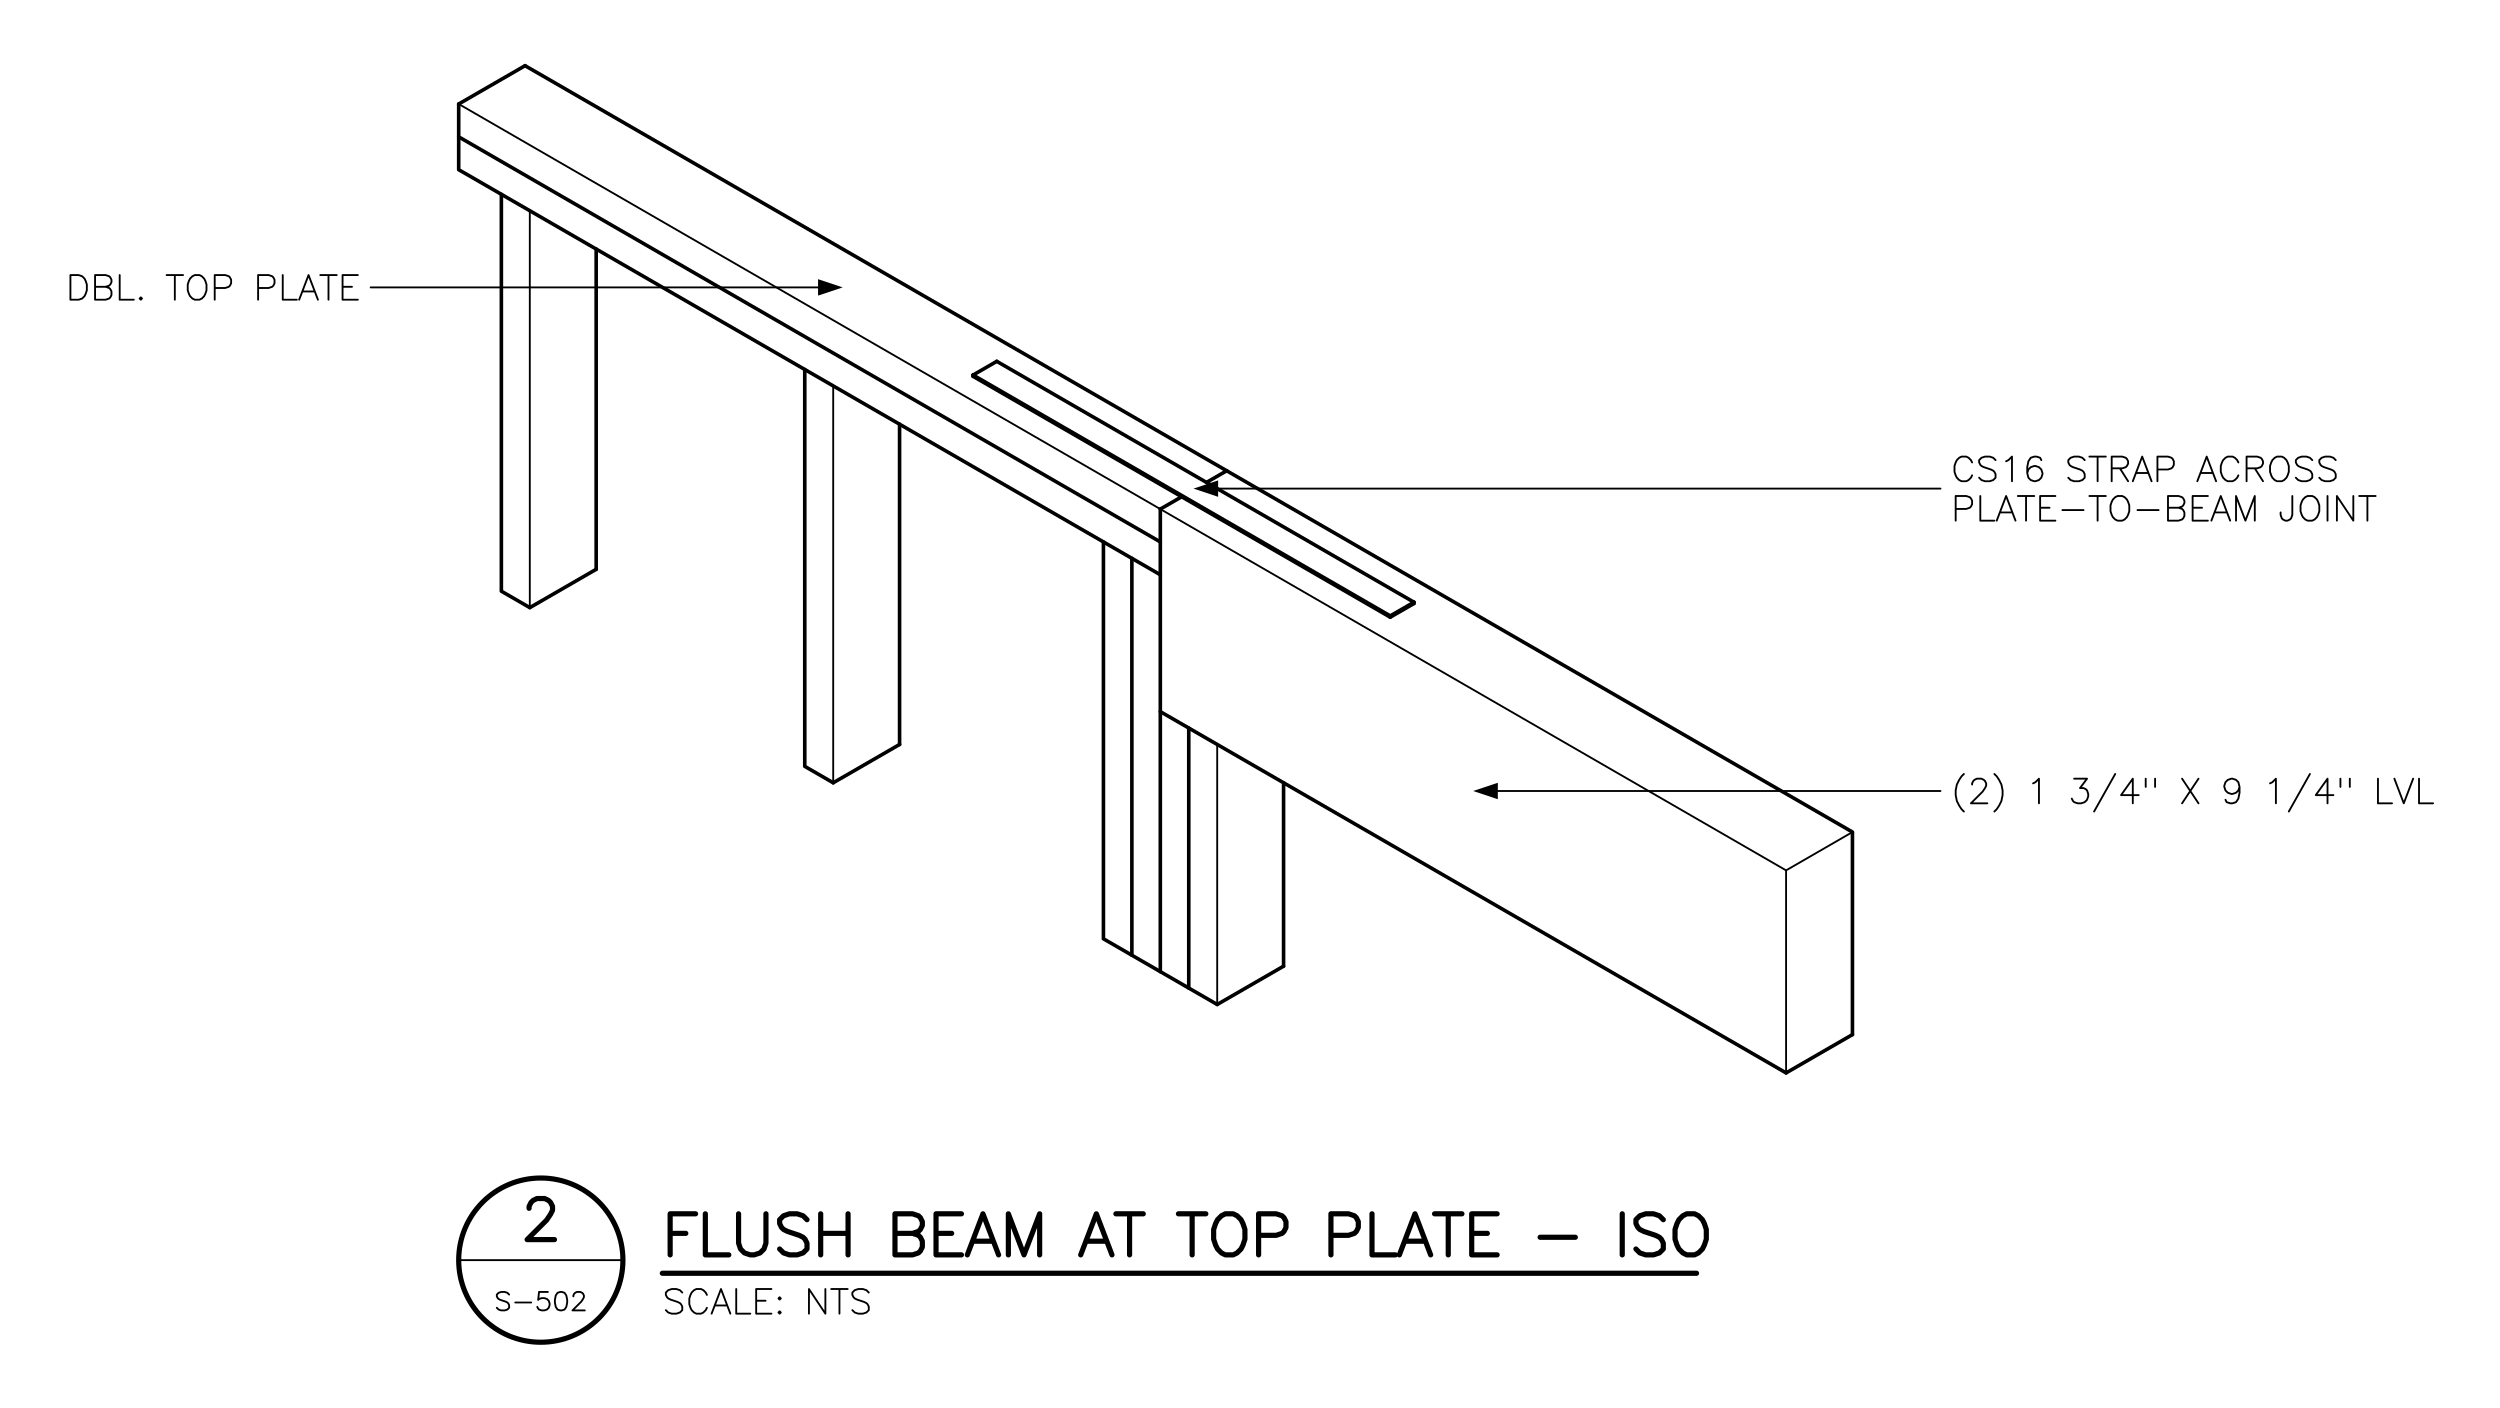
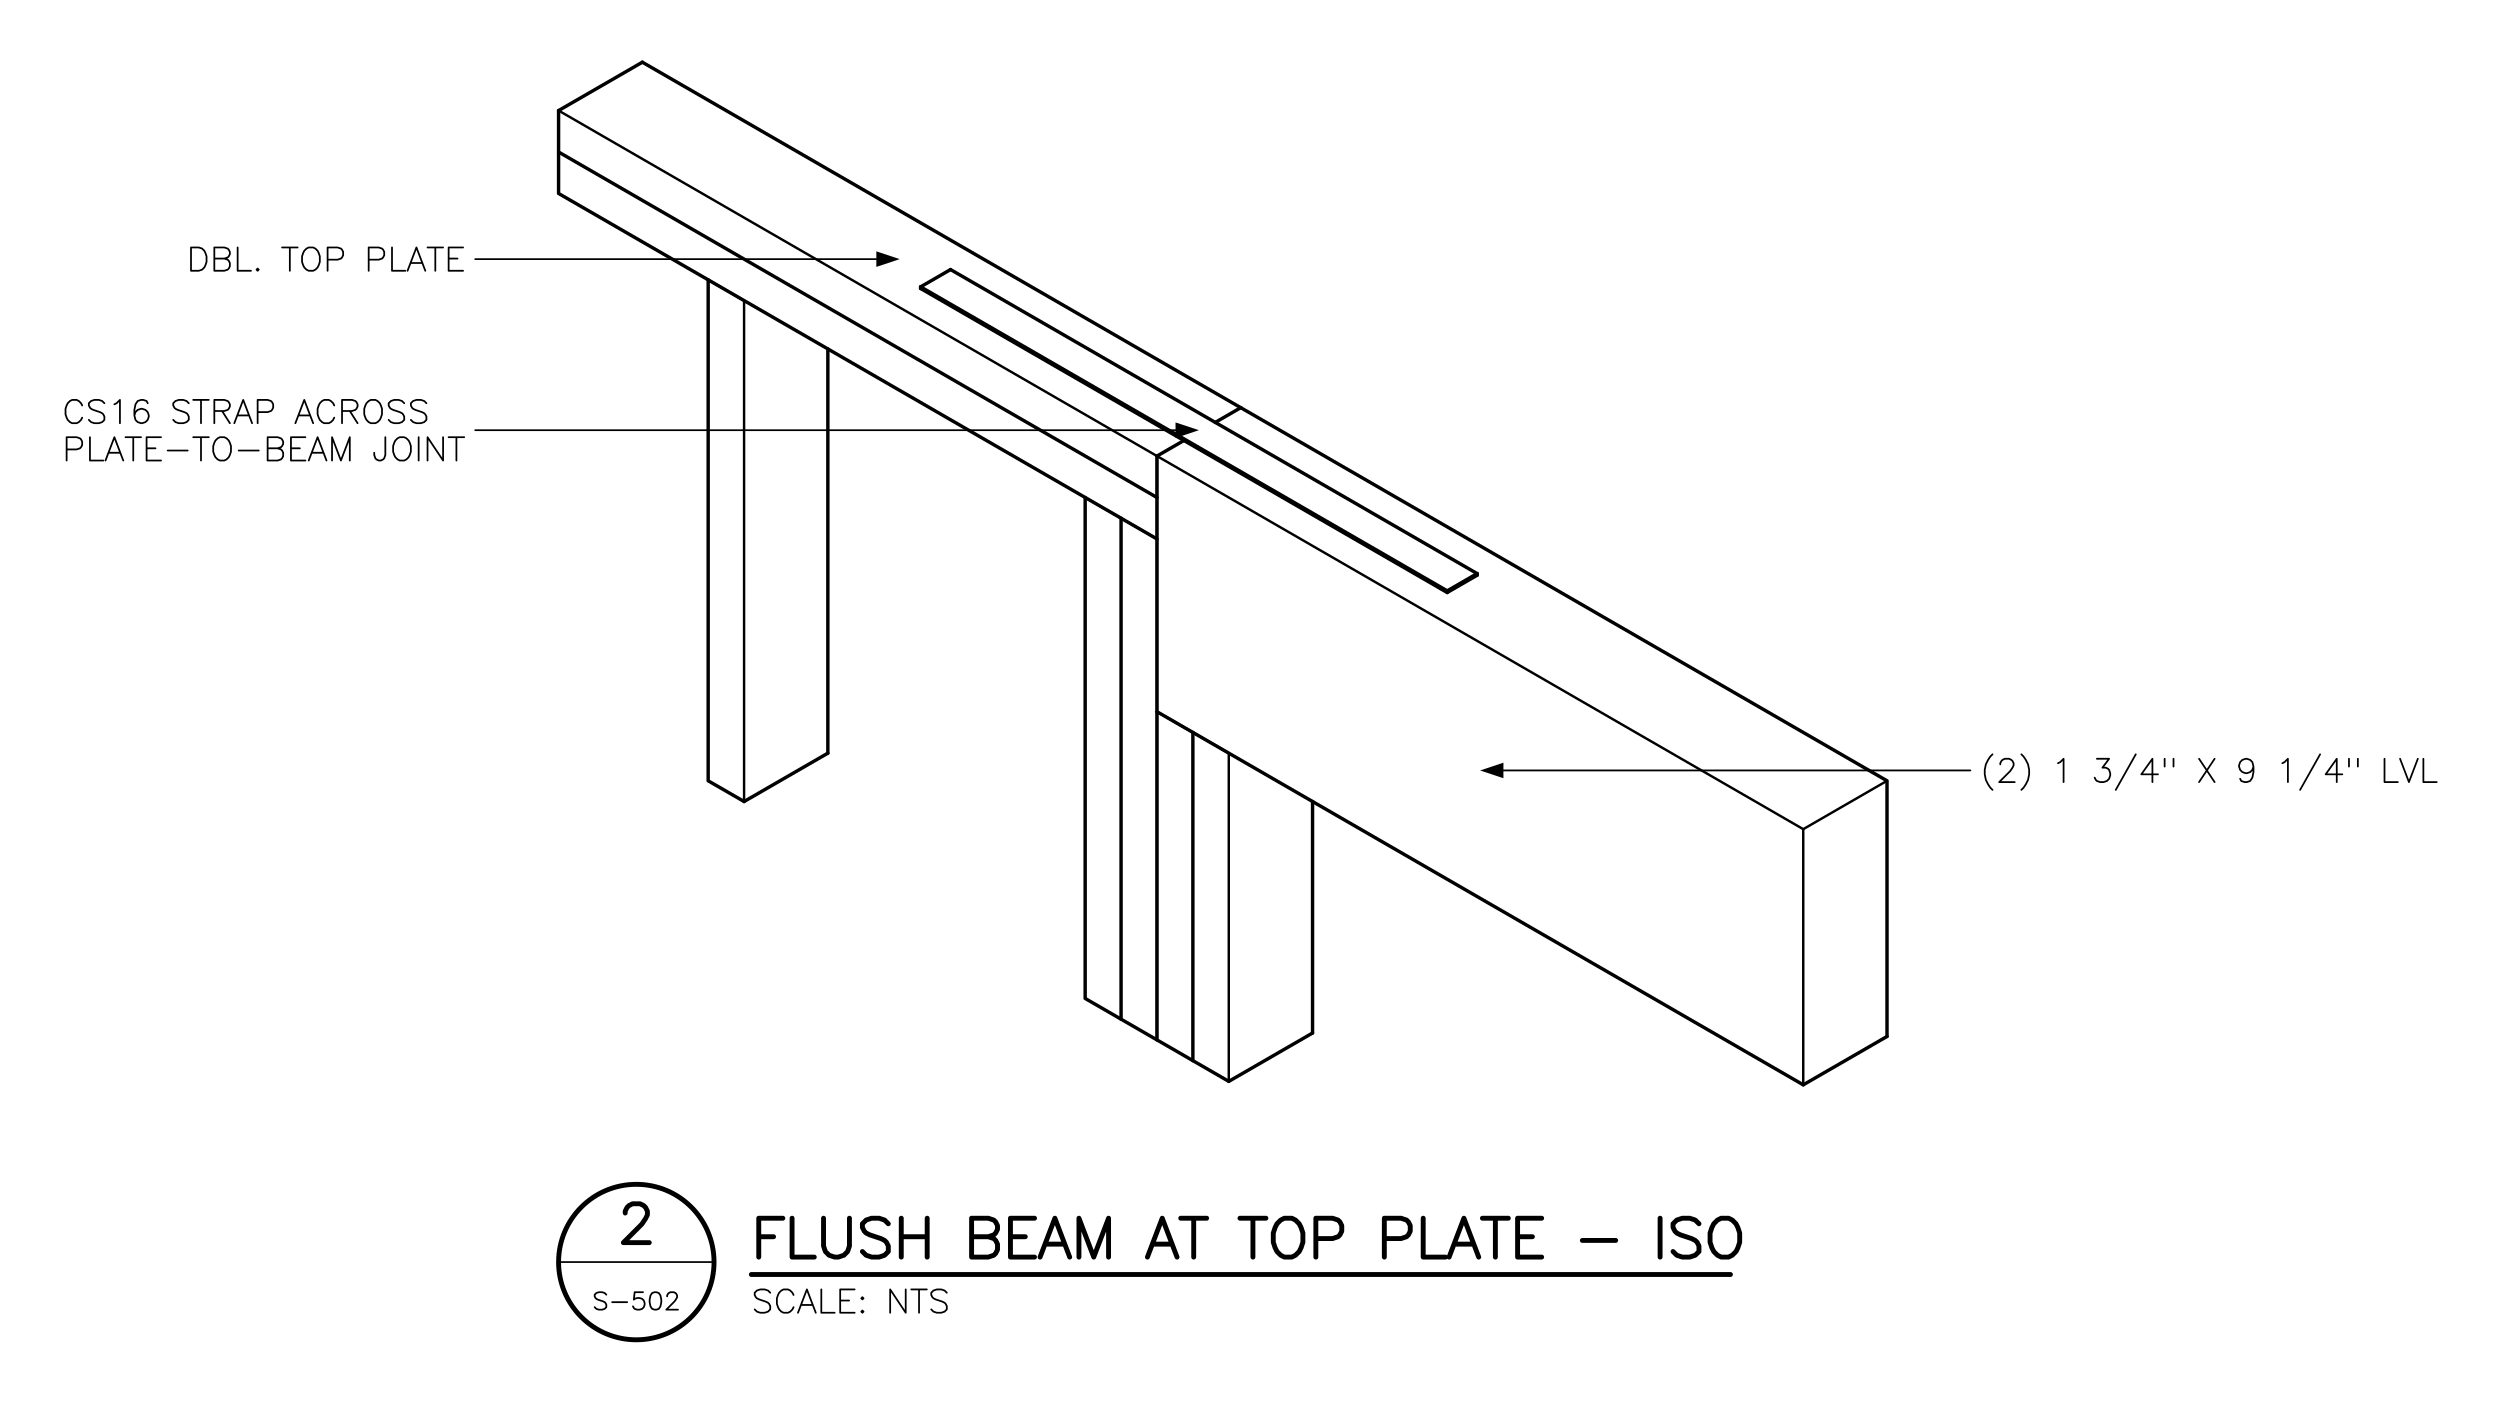
- <svg xmlns="http://www.w3.org/2000/svg" width="9.514in" height="5.358in" viewBox="0 0 913.366 514.4">
-   <style>path{fill:none;stroke:#000;stroke-linecap:round;stroke-linejoin:round}path.fill{fill:#000;stroke:none;fill-rule:evenodd}.cut{stroke-width:1.89}.profile{stroke-width:1.323}.beyond{stroke-width:0.68}.hidden{stroke-width:0.68;stroke-dasharray:7.559 3.78;stroke-linecap:butt}.hatch{stroke-width:0.34}.rebar{stroke-width:1.323}.steel{stroke-width:1.323}.membrane{stroke-width:1.323}.vapor{stroke-width:1.323;stroke-dasharray:5.669 2.835;stroke-linecap:butt}.anno{stroke-width:0.68}.dim{stroke-width:0.491}.break{stroke-width:0.68}.title{stroke-width:1.89}.frame{stroke-width:2.646}</style>
-   <rect id="paper" width="913.366" height="514.4" fill="#fff" />
+ <svg xmlns="http://www.w3.org/2000/svg" width="10.05in" height="5.636in" viewBox="0 0 964.83 541.067">
+   <style>path{fill:none;stroke:#000;stroke-linecap:round;stroke-linejoin:round}path.fill{fill:#000;stroke:none;fill-rule:evenodd}.cut{stroke-width:1.89}.profile{stroke-width:1.323}.beyond{stroke-width:0.945}.hidden{stroke-width:0.68;stroke-dasharray:7.559 3.78;stroke-linecap:butt}.hatch{stroke-width:0.34}.rebar{stroke-width:1.323}.steel{stroke-width:1.323}.membrane{stroke-width:1.323}.vapor{stroke-width:1.323;stroke-dasharray:5.669 2.835;stroke-linecap:butt}.anno{stroke-width:0.68}.dim{stroke-width:0.491}.break{stroke-width:0.945}.title{stroke-width:1.89}.frame{stroke-width:2.646}</style>
+   <rect id="paper" width="964.83" height="541.067" fill="#fff" />
  <g id="S-DETL-BYND">
    <g data-src="beam">
-       <path class="beyond" d="M652.546 392L652.546 318L423.915 186" />
-       <path class="beyond" d="M676.794 304L652.546 318" />
+       <path class="beyond" d="M695.927 418.667L695.927 320L446.512 176" />
+       <path class="beyond" d="M728.258 301.333L695.927 320" />
    </g>
    <g data-src="jack_studs#0">
-       <path class="beyond" d="M434.307 266L423.915 260" />
+       <path class="beyond" d="M460.368 282.667L446.512 274.667" />
    </g>
    <g data-src="jack_studs#1">
-       <path class="beyond" d="M444.7 367L444.7 272L434.307 266" />
+       <path class="beyond" d="M474.224 417.333L474.224 290.667L460.368 282.667" />
    </g>
    <g data-src="king_studs#0">
-       <path class="beyond" d="M423.915 355L423.915 210L413.523 204" />
+       <path class="beyond" d="M446.512 401.333L446.512 208L432.655 200" />
    </g>
    <g data-src="king_studs#1">
-       <path class="beyond" d="M413.523 204L403.13 198" />
+       <path class="beyond" d="M432.655 200L418.799 192" />
    </g>
    <g data-src="studs#0">
-       <path class="beyond" d="M304.403 286L304.403 141L294.011 135" />
-     </g>
-     <g data-src="studs#1">
-       <path class="beyond" d="M193.552 222L193.552 77L183.16 71" />
+       <path class="beyond" d="M287.163 309.333L287.163 116L273.306 108" />
    </g>
    <g data-src="lower_plate">
-       <path class="beyond" d="M423.915 210L423.915 198" />
+       <path class="beyond" d="M446.512 208L446.512 192" />
    </g>
    <g data-src="upper_plate">
-       <path class="beyond" d="M423.915 198L423.915 186L167.571 38" />
+       <path class="beyond" d="M446.512 192L446.512 176L215.571 42.667" />
    </g>
  </g>
  <g id="S-DETL-CUT">
    <g data-src="beam">
-       <path class="profile" d="M423.915 186L423.915 260L652.546 392" />
-       <path class="profile" d="M676.794 378L676.794 304L448.164 172" />
-       <path class="profile" d="M448.164 172L440.784 176.261" />
-       <path class="profile" d="M431.709 181.5L423.915 186" />
-       <path class="profile" d="M676.794 378L652.546 392" />
+       <path class="profile" d="M446.512 176L446.512 274.667L695.927 418.667" />
+       <path class="profile" d="M728.258 400L728.258 301.333L478.843 157.333" />
+       <path class="profile" d="M478.843 157.333L469.003 163.014" />
+       <path class="profile" d="M456.904 170L446.512 176" />
+       <path class="profile" d="M728.258 400L695.927 418.667" />
    </g>
    <g data-src="jack_studs#0">
-       <path class="profile" d="M423.915 260L423.915 355L434.307 361" />
+       <path class="profile" d="M446.512 274.667L446.512 401.333L460.368 409.333" />
    </g>
    <g data-src="jack_studs#1">
-       <path class="profile" d="M434.307 266L434.307 361L444.7 367" />
-       <path class="profile" d="M468.948 353L468.948 286" />
-       <path class="profile" d="M468.948 353L444.7 367" />
+       <path class="profile" d="M460.368 282.667L460.368 409.333L474.224 417.333" />
+       <path class="profile" d="M506.556 398.667L506.556 309.333" />
+       <path class="profile" d="M506.556 398.667L474.224 417.333" />
    </g>
    <g data-src="king_studs#0">
-       <path class="profile" d="M413.523 204L413.523 349L423.915 355" />
+       <path class="profile" d="M432.655 200L432.655 393.333L446.512 401.333" />
    </g>
    <g data-src="king_studs#1">
-       <path class="profile" d="M403.13 198L403.13 343L413.523 349" />
+       <path class="profile" d="M418.799 192L418.799 385.333L432.655 393.333" />
    </g>
    <g data-src="studs#0">
-       <path class="profile" d="M294.011 135L294.011 280L304.403 286" />
-       <path class="profile" d="M328.652 272L328.652 155" />
-       <path class="profile" d="M328.652 272L304.403 286" />
-     </g>
-     <g data-src="studs#1">
-       <path class="profile" d="M183.16 71L183.16 216L193.552 222" />
-       <path class="profile" d="M217.801 208L217.801 91" />
-       <path class="profile" d="M217.801 208L193.552 222" />
+       <path class="profile" d="M273.306 108L273.306 301.333L287.163 309.333" />
+       <path class="profile" d="M319.494 290.667L319.494 134.667" />
+       <path class="profile" d="M319.494 290.667L287.163 309.333" />
    </g>
    <g data-src="lower_plate">
-       <path class="profile" d="M167.571 50L167.571 62L423.915 210" />
+       <path class="profile" d="M215.571 58.667L215.571 74.667L446.512 208" />
    </g>
    <g data-src="upper_plate">
-       <path class="profile" d="M167.571 38L167.571 50L423.915 198" />
-       <path class="profile" d="M448.164 172L191.82 24" />
-       <path class="profile" d="M191.82 24L167.571 38" />
+       <path class="profile" d="M215.571 42.667L215.571 58.667L446.512 192" />
+       <path class="profile" d="M478.843 157.333L247.903 24" />
+       <path class="profile" d="M247.903 24L215.571 42.667" />
    </g>
  </g>
  <g id="S-DETL-STL">
    <g data-src="strap">
-       <path class="steel" d="M355.499 137.5L507.919 225.5L507.919 225.022" />
-       <path class="steel" d="M516.58 220.5L516.58 220.022" />
-       <path class="steel" d="M507.919 225.022L355.499 137.022" />
-       <path class="steel" d="M516.58 220.022L364.159 132.022" />
-       <path class="steel" d="M355.499 137.022L355.499 137.5" />
-       <path class="steel" d="M516.58 220.5L507.919 225.5" />
-       <path class="steel" d="M516.58 220.022L507.919 225.022" />
-       <path class="steel" d="M364.159 132.022L355.499 137.022" />
+       <path class="steel" d="M355.29 111.333L558.517 228.667L558.517 228.029" />
+       <path class="steel" d="M570.064 222L570.064 221.362" />
+       <path class="steel" d="M558.517 228.029L355.29 110.695" />
+       <path class="steel" d="M570.064 221.362L366.837 104.029" />
+       <path class="steel" d="M355.29 110.695L355.29 111.333" />
+       <path class="steel" d="M570.064 222L558.517 228.667" />
+       <path class="steel" d="M570.064 221.362L558.517 228.029" />
+       <path class="steel" d="M366.837 104.029L355.29 110.695" />
    </g>
  </g>
  <g id="S-ANNO-NOTE">
    <g data-src="n_strap">
-       <path class="anno" d="M720.509 168.964L720.08 168.107L719.223 167.25L718.366 166.822L716.652 166.822L715.794 167.25L714.937 168.107L714.509 168.964L714.08 170.25L714.08 172.393L714.509 173.679L714.937 174.536L715.794 175.393L716.652 175.822L718.366 175.822L719.223 175.393L720.08 174.536L720.509 173.679M729.08 168.107L728.223 167.25L726.937 166.822L725.223 166.822L723.937 167.25L723.08 168.107L723.08 168.964L723.509 169.822L723.937 170.25L724.794 170.679L727.366 171.536L728.223 171.964L728.652 172.393L729.08 173.25L729.08 174.536L728.223 175.393L726.937 175.822L725.223 175.822L723.937 175.393L723.08 174.536M732.937 168.536L733.794 168.107L735.08 166.822L735.08 175.822M745.794 168.107L745.366 167.25L744.08 166.822L743.223 166.822L741.937 167.25L741.08 168.536L740.652 170.679L740.652 172.822L741.08 174.536L741.937 175.393L743.223 175.822L743.652 175.822L744.937 175.393L745.794 174.536L746.223 173.25L746.223 172.822L745.794 171.536L744.937 170.679L743.652 170.25L743.223 170.25L741.937 170.679L741.08 171.536L740.652 172.822M761.652 168.107L760.794 167.25L759.509 166.822L757.794 166.822L756.509 167.25L755.652 168.107L755.652 168.964L756.08 169.822L756.509 170.25L757.366 170.679L759.937 171.536L760.794 171.964L761.223 172.393L761.652 173.25L761.652 174.536L760.794 175.393L759.509 175.822L757.794 175.822L756.509 175.393L755.652 174.536M766.366 166.822L766.366 175.822M763.366 166.822L769.366 166.822M771.509 166.822L771.509 175.822M771.509 166.822L775.366 166.822L776.652 167.25L777.08 167.679L777.509 168.536L777.509 169.393L777.08 170.25L776.652 170.679L775.366 171.107L771.509 171.107M774.509 171.107L777.509 175.822M782.652 166.822L779.223 175.822M782.652 166.822L786.08 175.822M780.509 172.822L784.794 172.822M788.223 166.822L788.223 175.822M788.223 166.822L792.08 166.822L793.366 167.25L793.794 167.679L794.223 168.536L794.223 169.822L793.794 170.679L793.366 171.107L792.08 171.536L788.223 171.536M806.223 166.822L802.794 175.822M806.223 166.822L809.652 175.822M804.08 172.822L808.366 172.822M817.794 168.964L817.366 168.107L816.509 167.25L815.652 166.822L813.937 166.822L813.08 167.25L812.223 168.107L811.794 168.964L811.366 170.25L811.366 172.393L811.794 173.679L812.223 174.536L813.08 175.393L813.937 175.822L815.652 175.822L816.509 175.393L817.366 174.536L817.794 173.679M820.794 166.822L820.794 175.822M820.794 166.822L824.652 166.822L825.937 167.25L826.366 167.679L826.794 168.536L826.794 169.393L826.366 170.25L825.937 170.679L824.652 171.107L820.794 171.107M823.794 171.107L826.794 175.822M831.937 166.822L831.08 167.25L830.223 168.107L829.794 168.964L829.366 170.25L829.366 172.393L829.794 173.679L830.223 174.536L831.08 175.393L831.937 175.822L833.652 175.822L834.509 175.393L835.366 174.536L835.794 173.679L836.223 172.393L836.223 170.25L835.794 168.964L835.366 168.107L834.509 167.25L833.652 166.822L831.937 166.822M844.794 168.107L843.937 167.25L842.652 166.822L840.937 166.822L839.652 167.25L838.794 168.107L838.794 168.964L839.223 169.822L839.652 170.25L840.509 170.679L843.08 171.536L843.937 171.964L844.366 172.393L844.794 173.25L844.794 174.536L843.937 175.393L842.652 175.822L840.937 175.822L839.652 175.393L838.794 174.536M853.366 168.107L852.509 167.25L851.223 166.822L849.509 166.822L848.223 167.25L847.366 168.107L847.366 168.964L847.794 169.822L848.223 170.25L849.08 170.679L851.652 171.536L852.509 171.964L852.937 172.393L853.366 173.25L853.366 174.536L852.509 175.393L851.223 175.822L849.509 175.822L848.223 175.393L847.366 174.536" />
-       <path class="anno" d="M714.509 181.222L714.509 190.222M714.509 181.222L718.366 181.222L719.652 181.65L720.08 182.079L720.509 182.936L720.509 184.222L720.08 185.079L719.652 185.507L718.366 185.936L714.509 185.936M723.509 181.222L723.509 190.222M723.509 190.222L728.652 190.222M732.937 181.222L729.509 190.222M732.937 181.222L736.366 190.222M730.794 187.222L735.08 187.222M740.223 181.222L740.223 190.222M737.223 181.222L743.223 181.222M745.366 181.222L745.366 190.222M745.366 181.222L750.937 181.222M745.366 185.507L748.794 185.507M745.366 190.222L750.937 190.222M753.509 186.364L761.223 186.364M766.366 181.222L766.366 190.222M763.366 181.222L769.366 181.222M773.652 181.222L772.794 181.65L771.937 182.507L771.509 183.364L771.08 184.65L771.08 186.793L771.509 188.079L771.937 188.936L772.794 189.793L773.652 190.222L775.366 190.222L776.223 189.793L777.08 188.936L777.509 188.079L777.937 186.793L777.937 184.65L777.509 183.364L777.08 182.507L776.223 181.65L775.366 181.222L773.652 181.222M780.937 186.364L788.652 186.364M792.08 181.222L792.08 190.222M792.08 181.222L795.937 181.222L797.223 181.65L797.652 182.079L798.08 182.936L798.08 183.793L797.652 184.65L797.223 185.079L795.937 185.507M792.08 185.507L795.937 185.507L797.223 185.936L797.652 186.364L798.08 187.222L798.08 188.507L797.652 189.364L797.223 189.793L795.937 190.222L792.08 190.222M801.08 181.222L801.08 190.222M801.08 181.222L806.652 181.222M801.08 185.507L804.509 185.507M801.08 190.222L806.652 190.222M811.366 181.222L807.937 190.222M811.366 181.222L814.794 190.222M809.223 187.222L813.509 187.222M816.937 181.222L816.937 190.222M816.937 181.222L820.366 190.222M823.794 181.222L820.366 190.222M823.794 181.222L823.794 190.222M837.509 181.222L837.509 188.079L837.08 189.364L836.652 189.793L835.794 190.222L834.937 190.222L834.08 189.793L833.652 189.364L833.223 188.079L833.223 187.222M843.08 181.222L842.223 181.65L841.366 182.507L840.937 183.364L840.509 184.65L840.509 186.793L840.937 188.079L841.366 188.936L842.223 189.793L843.08 190.222L844.794 190.222L845.652 189.793L846.509 188.936L846.937 188.079L847.366 186.793L847.366 184.65L846.937 183.364L846.509 182.507L845.652 181.65L844.794 181.222L843.08 181.222M850.366 181.222L850.366 190.222M853.794 181.222L853.794 190.222M853.794 181.222L859.794 190.222M859.794 181.222L859.794 190.222M864.937 181.222L864.937 190.222M861.937 181.222L867.937 181.222" />
-       <path class="anno" d="M708.954 178.522L696.954 178.522L445.039 178.522" />
-       <path class="fill" d="M436.039 178.522L445.039 181.522L445.039 175.522L436.039 178.522Z" />
+       <path class="anno" d="M31.714 156.472L31.286 155.615L30.429 154.757L29.571 154.329L27.857 154.329L27 154.757L26.143 155.615L25.714 156.472L25.286 157.757L25.286 159.9L25.714 161.186L26.143 162.043L27 162.9L27.857 163.329L29.571 163.329L30.429 162.9L31.286 162.043L31.714 161.186M40.286 155.615L39.429 154.757L38.143 154.329L36.429 154.329L35.143 154.757L34.286 155.615L34.286 156.472L34.714 157.329L35.143 157.757L36 158.186L38.571 159.043L39.429 159.472L39.857 159.9L40.286 160.757L40.286 162.043L39.429 162.9L38.143 163.329L36.429 163.329L35.143 162.9L34.286 162.043M44.143 156.043L45 155.615L46.286 154.329L46.286 163.329M57 155.615L56.571 154.757L55.286 154.329L54.429 154.329L53.143 154.757L52.286 156.043L51.857 158.186L51.857 160.329L52.286 162.043L53.143 162.9L54.429 163.329L54.857 163.329L56.143 162.9L57 162.043L57.429 160.757L57.429 160.329L57 159.043L56.143 158.186L54.857 157.757L54.429 157.757L53.143 158.186L52.286 159.043L51.857 160.329M72.857 155.615L72 154.757L70.714 154.329L69 154.329L67.714 154.757L66.857 155.615L66.857 156.472L67.286 157.329L67.714 157.757L68.571 158.186L71.143 159.043L72 159.472L72.429 159.9L72.857 160.757L72.857 162.043L72 162.9L70.714 163.329L69 163.329L67.714 162.9L66.857 162.043M77.571 154.329L77.571 163.329M74.571 154.329L80.571 154.329M82.714 154.329L82.714 163.329M82.714 154.329L86.571 154.329L87.857 154.757L88.286 155.186L88.714 156.043L88.714 156.9L88.286 157.757L87.857 158.186L86.571 158.615L82.714 158.615M85.714 158.615L88.714 163.329M93.857 154.329L90.429 163.329M93.857 154.329L97.286 163.329M91.714 160.329L96 160.329M99.429 154.329L99.429 163.329M99.429 154.329L103.286 154.329L104.571 154.757L105 155.186L105.429 156.043L105.429 157.329L105 158.186L104.571 158.615L103.286 159.043L99.429 159.043M117.429 154.329L114 163.329M117.429 154.329L120.857 163.329M115.286 160.329L119.571 160.329M129 156.472L128.571 155.615L127.714 154.757L126.857 154.329L125.143 154.329L124.286 154.757L123.429 155.615L123 156.472L122.571 157.757L122.571 159.9L123 161.186L123.429 162.043L124.286 162.9L125.143 163.329L126.857 163.329L127.714 162.9L128.571 162.043L129 161.186M132 154.329L132 163.329M132 154.329L135.857 154.329L137.143 154.757L137.571 155.186L138 156.043L138 156.9L137.571 157.757L137.143 158.186L135.857 158.615L132 158.615M135 158.615L138 163.329M143.143 154.329L142.286 154.757L141.429 155.615L141 156.472L140.571 157.757L140.571 159.9L141 161.186L141.429 162.043L142.286 162.9L143.143 163.329L144.857 163.329L145.714 162.9L146.571 162.043L147 161.186L147.429 159.9L147.429 157.757L147 156.472L146.571 155.615L145.714 154.757L144.857 154.329L143.143 154.329M156 155.615L155.143 154.757L153.857 154.329L152.143 154.329L150.857 154.757L150 155.615L150 156.472L150.429 157.329L150.857 157.757L151.714 158.186L154.286 159.043L155.143 159.472L155.571 159.9L156 160.757L156 162.043L155.143 162.9L153.857 163.329L152.143 163.329L150.857 162.9L150 162.043M164.571 155.615L163.714 154.757L162.429 154.329L160.714 154.329L159.429 154.757L158.571 155.615L158.571 156.472L159 157.329L159.429 157.757L160.286 158.186L162.857 159.043L163.714 159.472L164.143 159.9L164.571 160.757L164.571 162.043L163.714 162.9L162.429 163.329L160.714 163.329L159.429 162.9L158.571 162.043" />
+       <path class="anno" d="M25.714 168.729L25.714 177.729M25.714 168.729L29.571 168.729L30.857 169.157L31.286 169.586L31.714 170.443L31.714 171.729L31.286 172.586L30.857 173.015L29.571 173.443L25.714 173.443M34.714 168.729L34.714 177.729M34.714 177.729L39.857 177.729M44.143 168.729L40.714 177.729M44.143 168.729L47.571 177.729M42 174.729L46.286 174.729M51.429 168.729L51.429 177.729M48.429 168.729L54.429 168.729M56.571 168.729L56.571 177.729M56.571 168.729L62.143 168.729M56.571 173.015L60 173.015M56.571 177.729L62.143 177.729M64.714 173.872L72.429 173.872M77.571 168.729L77.571 177.729M74.571 168.729L80.571 168.729M84.857 168.729L84 169.157L83.143 170.015L82.714 170.872L82.286 172.157L82.286 174.3L82.714 175.586L83.143 176.443L84 177.3L84.857 177.729L86.571 177.729L87.429 177.3L88.286 176.443L88.714 175.586L89.143 174.3L89.143 172.157L88.714 170.872L88.286 170.015L87.429 169.157L86.571 168.729L84.857 168.729M92.143 173.872L99.857 173.872M103.286 168.729L103.286 177.729M103.286 168.729L107.143 168.729L108.429 169.157L108.857 169.586L109.286 170.443L109.286 171.3L108.857 172.157L108.429 172.586L107.143 173.015M103.286 173.015L107.143 173.015L108.429 173.443L108.857 173.872L109.286 174.729L109.286 176.015L108.857 176.872L108.429 177.3L107.143 177.729L103.286 177.729M112.286 168.729L112.286 177.729M112.286 168.729L117.857 168.729M112.286 173.015L115.714 173.015M112.286 177.729L117.857 177.729M122.571 168.729L119.143 177.729M122.571 168.729L126 177.729M120.429 174.729L124.714 174.729M128.143 168.729L128.143 177.729M128.143 168.729L131.571 177.729M135 168.729L131.571 177.729M135 168.729L135 177.729M148.714 168.729L148.714 175.586L148.286 176.872L147.857 177.3L147 177.729L146.143 177.729L145.286 177.3L144.857 176.872L144.429 175.586L144.429 174.729M154.286 168.729L153.429 169.157L152.571 170.015L152.143 170.872L151.714 172.157L151.714 174.3L152.143 175.586L152.571 176.443L153.429 177.3L154.286 177.729L156 177.729L156.857 177.3L157.714 176.443L158.143 175.586L158.571 174.3L158.571 172.157L158.143 170.872L157.714 170.015L156.857 169.157L156 168.729L154.286 168.729M161.571 168.729L161.571 177.729M165 168.729L165 177.729M165 168.729L171 177.729M171 168.729L171 177.729M176.143 168.729L176.143 177.729M173.143 168.729L179.143 168.729" />
+       <path class="anno" d="M183.411 166.029L195.411 166.029L453.677 166.029" />
+       <path class="fill" d="M462.677 166.029L453.677 163.029L453.677 169.029L462.677 166.029Z" />
    </g>
    <g data-src="n_beam">
-       <path class="anno" d="M717.509 282.786L716.652 283.643L715.794 284.929L714.937 286.643L714.509 288.786L714.509 290.5L714.937 292.643L715.794 294.357L716.652 295.643L717.509 296.5M720.509 286.643L720.509 286.214L720.937 285.357L721.366 284.929L722.223 284.5L723.937 284.5L724.794 284.929L725.223 285.357L725.652 286.214L725.652 287.071L725.223 287.929L724.366 289.214L720.08 293.5L726.08 293.5M728.652 282.786L729.509 283.643L730.366 284.929L731.223 286.643L731.652 288.786L731.652 290.5L731.223 292.643L730.366 294.357L729.509 295.643L728.652 296.5M742.794 286.214L743.652 285.786L744.937 284.5L744.937 293.5M757.794 284.5L762.509 284.5L759.937 287.929L761.223 287.929L762.08 288.357L762.509 288.786L762.937 290.071L762.937 290.929L762.509 292.214L761.652 293.071L760.366 293.5L759.08 293.5L757.794 293.071L757.366 292.643L756.937 291.786M772.794 282.786L765.08 296.5M779.223 284.5L774.937 290.5L781.366 290.5M779.223 284.5L779.223 293.5M783.937 284.5L783.937 287.5M787.366 284.5L787.366 287.5M797.223 284.5L803.223 293.5M803.223 284.5L797.223 293.5M818.223 287.5L817.794 288.786L816.937 289.643L815.652 290.071L815.223 290.071L813.937 289.643L813.08 288.786L812.652 287.5L812.652 287.071L813.08 285.786L813.937 284.929L815.223 284.5L815.652 284.5L816.937 284.929L817.794 285.786L818.223 287.5L818.223 289.643L817.794 291.786L816.937 293.071L815.652 293.5L814.794 293.5L813.509 293.071L813.08 292.214M829.366 286.214L830.223 285.786L831.509 284.5L831.509 293.5M843.937 282.786L836.223 296.5M850.366 284.5L846.08 290.5L852.509 290.5M850.366 284.5L850.366 293.5M855.08 284.5L855.08 287.5M858.509 284.5L858.509 287.5M868.794 284.5L868.794 293.5M868.794 293.5L873.937 293.5M874.794 284.5L878.223 293.5M881.652 284.5L878.223 293.5M883.794 284.5L883.794 293.5M883.794 293.5L888.937 293.5" />
-       <path class="anno" d="M708.954 289L696.954 289L547.23 289" />
-       <path class="fill" d="M538.23 289L547.23 292L547.23 286L538.23 289Z" />
+       <path class="anno" d="M768.973 291.119L768.116 291.976L767.258 293.262L766.401 294.976L765.973 297.119L765.973 298.833L766.401 300.976L767.258 302.69L768.116 303.976L768.973 304.833M771.973 294.976L771.973 294.548L772.401 293.69L772.83 293.262L773.687 292.833L775.401 292.833L776.258 293.262L776.687 293.69L777.116 294.548L777.116 295.405L776.687 296.262L775.83 297.548L771.544 301.833L777.544 301.833M780.116 291.119L780.973 291.976L781.83 293.262L782.687 294.976L783.116 297.119L783.116 298.833L782.687 300.976L781.83 302.69L780.973 303.976L780.116 304.833M794.258 294.548L795.116 294.119L796.401 292.833L796.401 301.833M809.258 292.833L813.973 292.833L811.401 296.262L812.687 296.262L813.544 296.69L813.973 297.119L814.401 298.405L814.401 299.262L813.973 300.548L813.116 301.405L811.83 301.833L810.544 301.833L809.258 301.405L808.83 300.976L808.401 300.119M824.258 291.119L816.544 304.833M830.687 292.833L826.401 298.833L832.83 298.833M830.687 292.833L830.687 301.833M835.401 292.833L835.401 295.833M838.83 292.833L838.83 295.833M848.687 292.833L854.687 301.833M854.687 292.833L848.687 301.833M869.687 295.833L869.258 297.119L868.401 297.976L867.116 298.405L866.687 298.405L865.401 297.976L864.544 297.119L864.116 295.833L864.116 295.405L864.544 294.119L865.401 293.262L866.687 292.833L867.116 292.833L868.401 293.262L869.258 294.119L869.687 295.833L869.687 297.976L869.258 300.119L868.401 301.405L867.116 301.833L866.258 301.833L864.973 301.405L864.544 300.548M880.83 294.548L881.687 294.119L882.973 292.833L882.973 301.833M895.401 291.119L887.687 304.833M901.83 292.833L897.544 298.833L903.973 298.833M901.83 292.833L901.83 301.833M906.544 292.833L906.544 295.833M909.973 292.833L909.973 295.833M920.258 292.833L920.258 301.833M920.258 301.833L925.401 301.833M926.258 292.833L929.687 301.833M933.116 292.833L929.687 301.833M935.258 292.833L935.258 301.833M935.258 301.833L940.401 301.833" />
+       <path class="anno" d="M760.418 297.333L748.418 297.333L580.219 297.333" />
+       <path class="fill" d="M571.219 297.333L580.219 300.333L580.219 294.333L571.219 297.333Z" />
    </g>
    <g data-src="n_plates">
-       <path class="anno" d="M25.714 100.5L25.714 109.5M25.714 100.5L28.714 100.5L30 100.929L30.857 101.786L31.286 102.643L31.714 103.929L31.714 106.071L31.286 107.357L30.857 108.214L30 109.071L28.714 109.5L25.714 109.5M34.714 100.5L34.714 109.5M34.714 100.5L38.571 100.5L39.857 100.929L40.286 101.357L40.714 102.214L40.714 103.071L40.286 103.929L39.857 104.357L38.571 104.786M34.714 104.786L38.571 104.786L39.857 105.214L40.286 105.643L40.714 106.5L40.714 107.786L40.286 108.643L39.857 109.071L38.571 109.5L34.714 109.5M43.714 100.5L43.714 109.5M43.714 109.5L48.857 109.5M51.429 108.643L51 109.071L51.429 109.5L51.857 109.071L51.429 108.643M63.857 100.5L63.857 109.5M60.857 100.5L66.857 100.5M71.143 100.5L70.286 100.929L69.429 101.786L69 102.643L68.571 103.929L68.571 106.071L69 107.357L69.429 108.214L70.286 109.071L71.143 109.5L72.857 109.5L73.714 109.071L74.571 108.214L75 107.357L75.429 106.071L75.429 103.929L75 102.643L74.571 101.786L73.714 100.929L72.857 100.5L71.143 100.5M78.429 100.5L78.429 109.5M78.429 100.5L82.286 100.5L83.571 100.929L84 101.357L84.429 102.214L84.429 103.5L84 104.357L83.571 104.786L82.286 105.214L78.429 105.214M94.286 100.5L94.286 109.5M94.286 100.5L98.143 100.5L99.429 100.929L99.857 101.357L100.286 102.214L100.286 103.5L99.857 104.357L99.429 104.786L98.143 105.214L94.286 105.214M103.286 100.5L103.286 109.5M103.286 109.5L108.429 109.5M112.714 100.5L109.286 109.5M112.714 100.5L116.143 109.5M110.571 106.5L114.857 106.5M120 100.5L120 109.5M117 100.5L123 100.5M125.143 100.5L125.143 109.5M125.143 100.5L130.714 100.5M125.143 104.786L128.571 104.786M125.143 109.5L130.714 109.5" />
-       <path class="anno" d="M135.411 105L147.411 105L298.868 105" />
-       <path class="fill" d="M307.868 105L298.868 102L298.868 108L307.868 105Z" />
+       <path class="anno" d="M73.714 95.5L73.714 104.5M73.714 95.5L76.714 95.5L78 95.929L78.857 96.786L79.286 97.643L79.714 98.929L79.714 101.071L79.286 102.357L78.857 103.214L78 104.071L76.714 104.5L73.714 104.5M82.714 95.5L82.714 104.5M82.714 95.5L86.571 95.5L87.857 95.929L88.286 96.357L88.714 97.214L88.714 98.071L88.286 98.929L87.857 99.357L86.571 99.786M82.714 99.786L86.571 99.786L87.857 100.214L88.286 100.643L88.714 101.5L88.714 102.786L88.286 103.643L87.857 104.071L86.571 104.5L82.714 104.5M91.714 95.5L91.714 104.5M91.714 104.5L96.857 104.5M99.429 103.643L99 104.071L99.429 104.5L99.857 104.071L99.429 103.643M111.857 95.5L111.857 104.5M108.857 95.5L114.857 95.5M119.143 95.5L118.286 95.929L117.429 96.786L117 97.643L116.571 98.929L116.571 101.071L117 102.357L117.429 103.214L118.286 104.071L119.143 104.5L120.857 104.5L121.714 104.071L122.571 103.214L123 102.357L123.429 101.071L123.429 98.929L123 97.643L122.571 96.786L121.714 95.929L120.857 95.5L119.143 95.5M126.429 95.5L126.429 104.5M126.429 95.5L130.286 95.5L131.571 95.929L132 96.357L132.429 97.214L132.429 98.5L132 99.357L131.571 99.786L130.286 100.214L126.429 100.214M142.286 95.5L142.286 104.5M142.286 95.5L146.143 95.5L147.429 95.929L147.857 96.357L148.286 97.214L148.286 98.5L147.857 99.357L147.429 99.786L146.143 100.214L142.286 100.214M151.286 95.5L151.286 104.5M151.286 104.5L156.429 104.5M160.714 95.5L157.286 104.5M160.714 95.5L164.143 104.5M158.571 101.5L162.857 101.5M168 95.5L168 104.5M165 95.5L171 95.5M173.143 95.5L173.143 104.5M173.143 95.5L178.714 95.5M173.143 99.786L176.571 99.786M173.143 104.5L178.714 104.5" />
+       <path class="anno" d="M183.411 100L195.411 100L338.207 100" />
+       <path class="fill" d="M347.207 100L338.207 97L338.207 103L347.207 100Z" />
    </g>
    <g data-src="title:B">
-       <path class="anno" d="M167.571 460.4L227.571 460.4" />
+       <path class="anno" d="M215.571 487.067L275.571 487.067" />
    </g>
  </g>
  <g id="S-ANNO-TTLB">
    <g data-src="title:B">
-       <path class="title" d="M167.571 460.4A30 30 0 0 1 227.571 460.4A30 30 0 0 1 167.571 460.4Z" />
-       <path class="title" d="M193.286 441.471L193.286 440.757L194 439.329L194.714 438.614L196.143 437.9L199 437.9L200.429 438.614L201.143 439.329L201.857 440.757L201.857 442.186L201.143 443.614L199.714 445.757L192.571 452.9L202.571 452.9" />
-       <path class="anno" d="M186 472.989L185.357 472.346L184.393 472.025L183.107 472.025L182.143 472.346L181.5 472.989L181.5 473.632L181.821 474.275L182.143 474.596L182.786 474.918L184.714 475.561L185.357 475.882L185.679 476.204L186 476.846L186 477.811L185.357 478.454L184.393 478.775L183.107 478.775L182.143 478.454L181.5 477.811M188.25 475.882L194.036 475.882M200.143 472.025L196.929 472.025L196.607 474.918L196.929 474.596L197.893 474.275L198.857 474.275L199.821 474.596L200.464 475.239L200.786 476.204L200.786 476.846L200.464 477.811L199.821 478.454L198.857 478.775L197.893 478.775L196.929 478.454L196.607 478.132L196.286 477.489M204.643 472.025L203.679 472.346L203.036 473.311L202.714 474.918L202.714 475.882L203.036 477.489L203.679 478.454L204.643 478.775L205.286 478.775L206.25 478.454L206.893 477.489L207.214 475.882L207.214 474.918L206.893 473.311L206.25 472.346L205.286 472.025L204.643 472.025M209.464 473.632L209.464 473.311L209.786 472.668L210.107 472.346L210.75 472.025L212.036 472.025L212.679 472.346L213 472.668L213.321 473.311L213.321 473.954L213 474.596L212.357 475.561L209.143 478.775L213.643 478.775" />
-       <path class="title" d="M244.829 443.48L244.829 458.48M244.829 443.48L254.114 443.48M244.829 450.623L250.543 450.623M257.686 443.48L257.686 458.48M257.686 458.48L266.257 458.48M269.829 443.48L269.829 454.194L270.543 456.337L271.971 457.766L274.114 458.48L275.543 458.48L277.686 457.766L279.114 456.337L279.829 454.194L279.829 443.48M294.829 445.623L293.4 444.194L291.257 443.48L288.4 443.48L286.257 444.194L284.829 445.623L284.829 447.051L285.543 448.48L286.257 449.194L287.686 449.909L291.971 451.337L293.4 452.051L294.114 452.766L294.829 454.194L294.829 456.337L293.4 457.766L291.257 458.48L288.4 458.48L286.257 457.766L284.829 456.337M299.829 443.48L299.829 458.48M309.829 443.48L309.829 458.48M299.829 450.623L309.829 450.623M326.971 443.48L326.971 458.48M326.971 443.48L333.4 443.48L335.543 444.194L336.257 444.909L336.971 446.337L336.971 447.766L336.257 449.194L335.543 449.909L333.4 450.623M326.971 450.623L333.4 450.623L335.543 451.337L336.257 452.051L336.971 453.48L336.971 455.623L336.257 457.051L335.543 457.766L333.4 458.48L326.971 458.48M341.971 443.48L341.971 458.48M341.971 443.48L351.257 443.48M341.971 450.623L347.686 450.623M341.971 458.48L351.257 458.48M359.114 443.48L353.4 458.48M359.114 443.48L364.829 458.48M355.543 453.48L362.686 453.48M368.4 443.48L368.4 458.48M368.4 443.48L374.114 458.48M379.829 443.48L374.114 458.48M379.829 443.48L379.829 458.48M400.543 443.48L394.829 458.48M400.543 443.48L406.257 458.48M396.971 453.48L404.114 453.48M412.686 443.48L412.686 458.48M407.686 443.48L417.686 443.48M435.543 443.48L435.543 458.48M430.543 443.48L440.543 443.48M447.686 443.48L446.257 444.194L444.829 445.623L444.114 447.051L443.4 449.194L443.4 452.766L444.114 454.909L444.829 456.337L446.257 457.766L447.686 458.48L450.543 458.48L451.971 457.766L453.4 456.337L454.114 454.909L454.829 452.766L454.829 449.194L454.114 447.051L453.4 445.623L451.971 444.194L450.543 443.48L447.686 443.48M459.829 443.48L459.829 458.48M459.829 443.48L466.257 443.48L468.4 444.194L469.114 444.909L469.829 446.337L469.829 448.48L469.114 449.909L468.4 450.623L466.257 451.337L459.829 451.337M486.257 443.48L486.257 458.48M486.257 443.48L492.686 443.48L494.829 444.194L495.543 444.909L496.257 446.337L496.257 448.48L495.543 449.909L494.829 450.623L492.686 451.337L486.257 451.337M501.257 443.48L501.257 458.48M501.257 458.48L509.829 458.48M516.971 443.48L511.257 458.48M516.971 443.48L522.686 458.48M513.4 453.48L520.543 453.48M529.114 443.48L529.114 458.48M524.114 443.48L534.114 443.48M537.686 443.48L537.686 458.48M537.686 443.48L546.971 443.48M537.686 450.623L543.4 450.623M537.686 458.48L546.971 458.48M562.686 452.051L575.543 452.051M592.686 443.48L592.686 458.48M607.686 445.623L606.257 444.194L604.114 443.48L601.257 443.48L599.114 444.194L597.686 445.623L597.686 447.051L598.4 448.48L599.114 449.194L600.543 449.909L604.829 451.337L606.257 452.051L606.971 452.766L607.686 454.194L607.686 456.337L606.257 457.766L604.114 458.48L601.257 458.48L599.114 457.766L597.686 456.337M616.257 443.48L614.829 444.194L613.4 445.623L612.686 447.051L611.971 449.194L611.971 452.766L612.686 454.909L613.4 456.337L614.829 457.766L616.257 458.48L619.114 458.48L620.543 457.766L621.971 456.337L622.686 454.909L623.4 452.766L623.4 449.194L622.686 447.051L621.971 445.623L620.543 444.194L619.114 443.48L616.257 443.48" />
-       <path class="title" d="M241.971 465.2L619.829 465.2" />
-       <path class="anno" d="M249.257 472.246L248.4 471.389L247.114 470.96L245.4 470.96L244.114 471.389L243.257 472.246L243.257 473.103L243.686 473.96L244.114 474.389L244.971 474.817L247.543 475.674L248.4 476.103L248.829 476.531L249.257 477.389L249.257 478.674L248.4 479.531L247.114 479.96L245.4 479.96L244.114 479.531L243.257 478.674M258.257 473.103L257.829 472.246L256.971 471.389L256.114 470.96L254.4 470.96L253.543 471.389L252.686 472.246L252.257 473.103L251.829 474.389L251.829 476.531L252.257 477.817L252.686 478.674L253.543 479.531L254.4 479.96L256.114 479.96L256.971 479.531L257.829 478.674L258.257 477.817M263.4 470.96L259.971 479.96M263.4 470.96L266.829 479.96M261.257 476.96L265.543 476.96M268.971 470.96L268.971 479.96M268.971 479.96L274.114 479.96M276.257 470.96L276.257 479.96M276.257 470.96L281.829 470.96M276.257 475.246L279.686 475.246M276.257 479.96L281.829 479.96M284.829 473.96L284.4 474.389L284.829 474.817L285.257 474.389L284.829 473.96M284.829 479.103L284.4 479.531L284.829 479.96L285.257 479.531L284.829 479.103M295.543 470.96L295.543 479.96M295.543 470.96L301.543 479.96M301.543 470.96L301.543 479.96M306.686 470.96L306.686 479.96M303.686 470.96L309.686 470.96M317.4 472.246L316.543 471.389L315.257 470.96L313.543 470.96L312.257 471.389L311.4 472.246L311.4 473.103L311.829 473.96L312.257 474.389L313.114 474.817L315.686 475.674L316.543 476.103L316.971 476.531L317.4 477.389L317.4 478.674L316.543 479.531L315.257 479.96L313.543 479.96L312.257 479.531L311.4 478.674" />
+       <path class="title" d="M215.571 487.067A30 30 0 0 1 275.571 487.067A30 30 0 0 1 215.571 487.067Z" />
+       <path class="title" d="M241.286 468.138L241.286 467.424L242 465.995L242.714 465.281L244.143 464.567L247 464.567L248.429 465.281L249.143 465.995L249.857 467.424L249.857 468.852L249.143 470.281L247.714 472.424L240.571 479.567L250.571 479.567" />
+       <path class="anno" d="M234 499.656L233.357 499.013L232.393 498.692L231.107 498.692L230.143 499.013L229.5 499.656L229.5 500.299L229.821 500.942L230.143 501.263L230.786 501.585L232.714 502.227L233.357 502.549L233.679 502.87L234 503.513L234 504.477L233.357 505.12L232.393 505.442L231.107 505.442L230.143 505.12L229.5 504.477M236.25 502.549L242.036 502.549M248.143 498.692L244.929 498.692L244.607 501.585L244.929 501.263L245.893 500.942L246.857 500.942L247.821 501.263L248.464 501.906L248.786 502.87L248.786 503.513L248.464 504.477L247.821 505.12L246.857 505.442L245.893 505.442L244.929 505.12L244.607 504.799L244.286 504.156M252.643 498.692L251.679 499.013L251.036 499.977L250.714 501.585L250.714 502.549L251.036 504.156L251.679 505.12L252.643 505.442L253.286 505.442L254.25 505.12L254.893 504.156L255.214 502.549L255.214 501.585L254.893 499.977L254.25 499.013L253.286 498.692L252.643 498.692M257.464 500.299L257.464 499.977L257.786 499.335L258.107 499.013L258.75 498.692L260.036 498.692L260.679 499.013L261 499.335L261.321 499.977L261.321 500.62L261 501.263L260.357 502.227L257.143 505.442L261.643 505.442" />
+       <path class="title" d="M292.829 470.147L292.829 485.147M292.829 470.147L302.114 470.147M292.829 477.29L298.543 477.29M305.686 470.147L305.686 485.147M305.686 485.147L314.257 485.147M317.829 470.147L317.829 480.861L318.543 483.004L319.971 484.432L322.114 485.147L323.543 485.147L325.686 484.432L327.114 483.004L327.829 480.861L327.829 470.147M342.829 472.29L341.4 470.861L339.257 470.147L336.4 470.147L334.257 470.861L332.829 472.29L332.829 473.718L333.543 475.147L334.257 475.861L335.686 476.575L339.971 478.004L341.4 478.718L342.114 479.432L342.829 480.861L342.829 483.004L341.4 484.432L339.257 485.147L336.4 485.147L334.257 484.432L332.829 483.004M347.829 470.147L347.829 485.147M357.829 470.147L357.829 485.147M347.829 477.29L357.829 477.29M374.971 470.147L374.971 485.147M374.971 470.147L381.4 470.147L383.543 470.861L384.257 471.575L384.971 473.004L384.971 474.432L384.257 475.861L383.543 476.575L381.4 477.29M374.971 477.29L381.4 477.29L383.543 478.004L384.257 478.718L384.971 480.147L384.971 482.29L384.257 483.718L383.543 484.432L381.4 485.147L374.971 485.147M389.971 470.147L389.971 485.147M389.971 470.147L399.257 470.147M389.971 477.29L395.686 477.29M389.971 485.147L399.257 485.147M407.114 470.147L401.4 485.147M407.114 470.147L412.829 485.147M403.543 480.147L410.686 480.147M416.4 470.147L416.4 485.147M416.4 470.147L422.114 485.147M427.829 470.147L422.114 485.147M427.829 470.147L427.829 485.147M448.543 470.147L442.829 485.147M448.543 470.147L454.257 485.147M444.971 480.147L452.114 480.147M460.686 470.147L460.686 485.147M455.686 470.147L465.686 470.147M483.543 470.147L483.543 485.147M478.543 470.147L488.543 470.147M495.686 470.147L494.257 470.861L492.829 472.29L492.114 473.718L491.4 475.861L491.4 479.432L492.114 481.575L492.829 483.004L494.257 484.432L495.686 485.147L498.543 485.147L499.971 484.432L501.4 483.004L502.114 481.575L502.829 479.432L502.829 475.861L502.114 473.718L501.4 472.29L499.971 470.861L498.543 470.147L495.686 470.147M507.829 470.147L507.829 485.147M507.829 470.147L514.257 470.147L516.4 470.861L517.114 471.575L517.829 473.004L517.829 475.147L517.114 476.575L516.4 477.29L514.257 478.004L507.829 478.004M534.257 470.147L534.257 485.147M534.257 470.147L540.686 470.147L542.829 470.861L543.543 471.575L544.257 473.004L544.257 475.147L543.543 476.575L542.829 477.29L540.686 478.004L534.257 478.004M549.257 470.147L549.257 485.147M549.257 485.147L557.829 485.147M564.971 470.147L559.257 485.147M564.971 470.147L570.686 485.147M561.4 480.147L568.543 480.147M577.114 470.147L577.114 485.147M572.114 470.147L582.114 470.147M585.686 470.147L585.686 485.147M585.686 470.147L594.971 470.147M585.686 477.29L591.4 477.29M585.686 485.147L594.971 485.147M610.686 478.718L623.543 478.718M640.686 470.147L640.686 485.147M655.686 472.29L654.257 470.861L652.114 470.147L649.257 470.147L647.114 470.861L645.686 472.29L645.686 473.718L646.4 475.147L647.114 475.861L648.543 476.575L652.829 478.004L654.257 478.718L654.971 479.432L655.686 480.861L655.686 483.004L654.257 484.432L652.114 485.147L649.257 485.147L647.114 484.432L645.686 483.004M664.257 470.147L662.829 470.861L661.4 472.29L660.686 473.718L659.971 475.861L659.971 479.432L660.686 481.575L661.4 483.004L662.829 484.432L664.257 485.147L667.114 485.147L668.543 484.432L669.971 483.004L670.686 481.575L671.4 479.432L671.4 475.861L670.686 473.718L669.971 472.29L668.543 470.861L667.114 470.147L664.257 470.147" />
+       <path class="title" d="M289.971 491.867L667.829 491.867" />
+       <path class="anno" d="M297.257 498.912L296.4 498.055L295.114 497.627L293.4 497.627L292.114 498.055L291.257 498.912L291.257 499.77L291.686 500.627L292.114 501.055L292.971 501.484L295.543 502.341L296.4 502.77L296.829 503.198L297.257 504.055L297.257 505.341L296.4 506.198L295.114 506.627L293.4 506.627L292.114 506.198L291.257 505.341M306.257 499.77L305.829 498.912L304.971 498.055L304.114 497.627L302.4 497.627L301.543 498.055L300.686 498.912L300.257 499.77L299.829 501.055L299.829 503.198L300.257 504.484L300.686 505.341L301.543 506.198L302.4 506.627L304.114 506.627L304.971 506.198L305.829 505.341L306.257 504.484M311.4 497.627L307.971 506.627M311.4 497.627L314.829 506.627M309.257 503.627L313.543 503.627M316.971 497.627L316.971 506.627M316.971 506.627L322.114 506.627M324.257 497.627L324.257 506.627M324.257 497.627L329.829 497.627M324.257 501.912L327.686 501.912M324.257 506.627L329.829 506.627M332.829 500.627L332.4 501.055L332.829 501.484L333.257 501.055L332.829 500.627M332.829 505.77L332.4 506.198L332.829 506.627L333.257 506.198L332.829 505.77M343.543 497.627L343.543 506.627M343.543 497.627L349.543 506.627M349.543 497.627L349.543 506.627M354.686 497.627L354.686 506.627M351.686 497.627L357.686 497.627M365.4 498.912L364.543 498.055L363.257 497.627L361.543 497.627L360.257 498.055L359.4 498.912L359.4 499.77L359.829 500.627L360.257 501.055L361.114 501.484L363.686 502.341L364.543 502.77L364.971 503.198L365.4 504.055L365.4 505.341L364.543 506.198L363.257 506.627L361.543 506.627L360.257 506.198L359.4 505.341" />
    </g>
  </g>
</svg>
